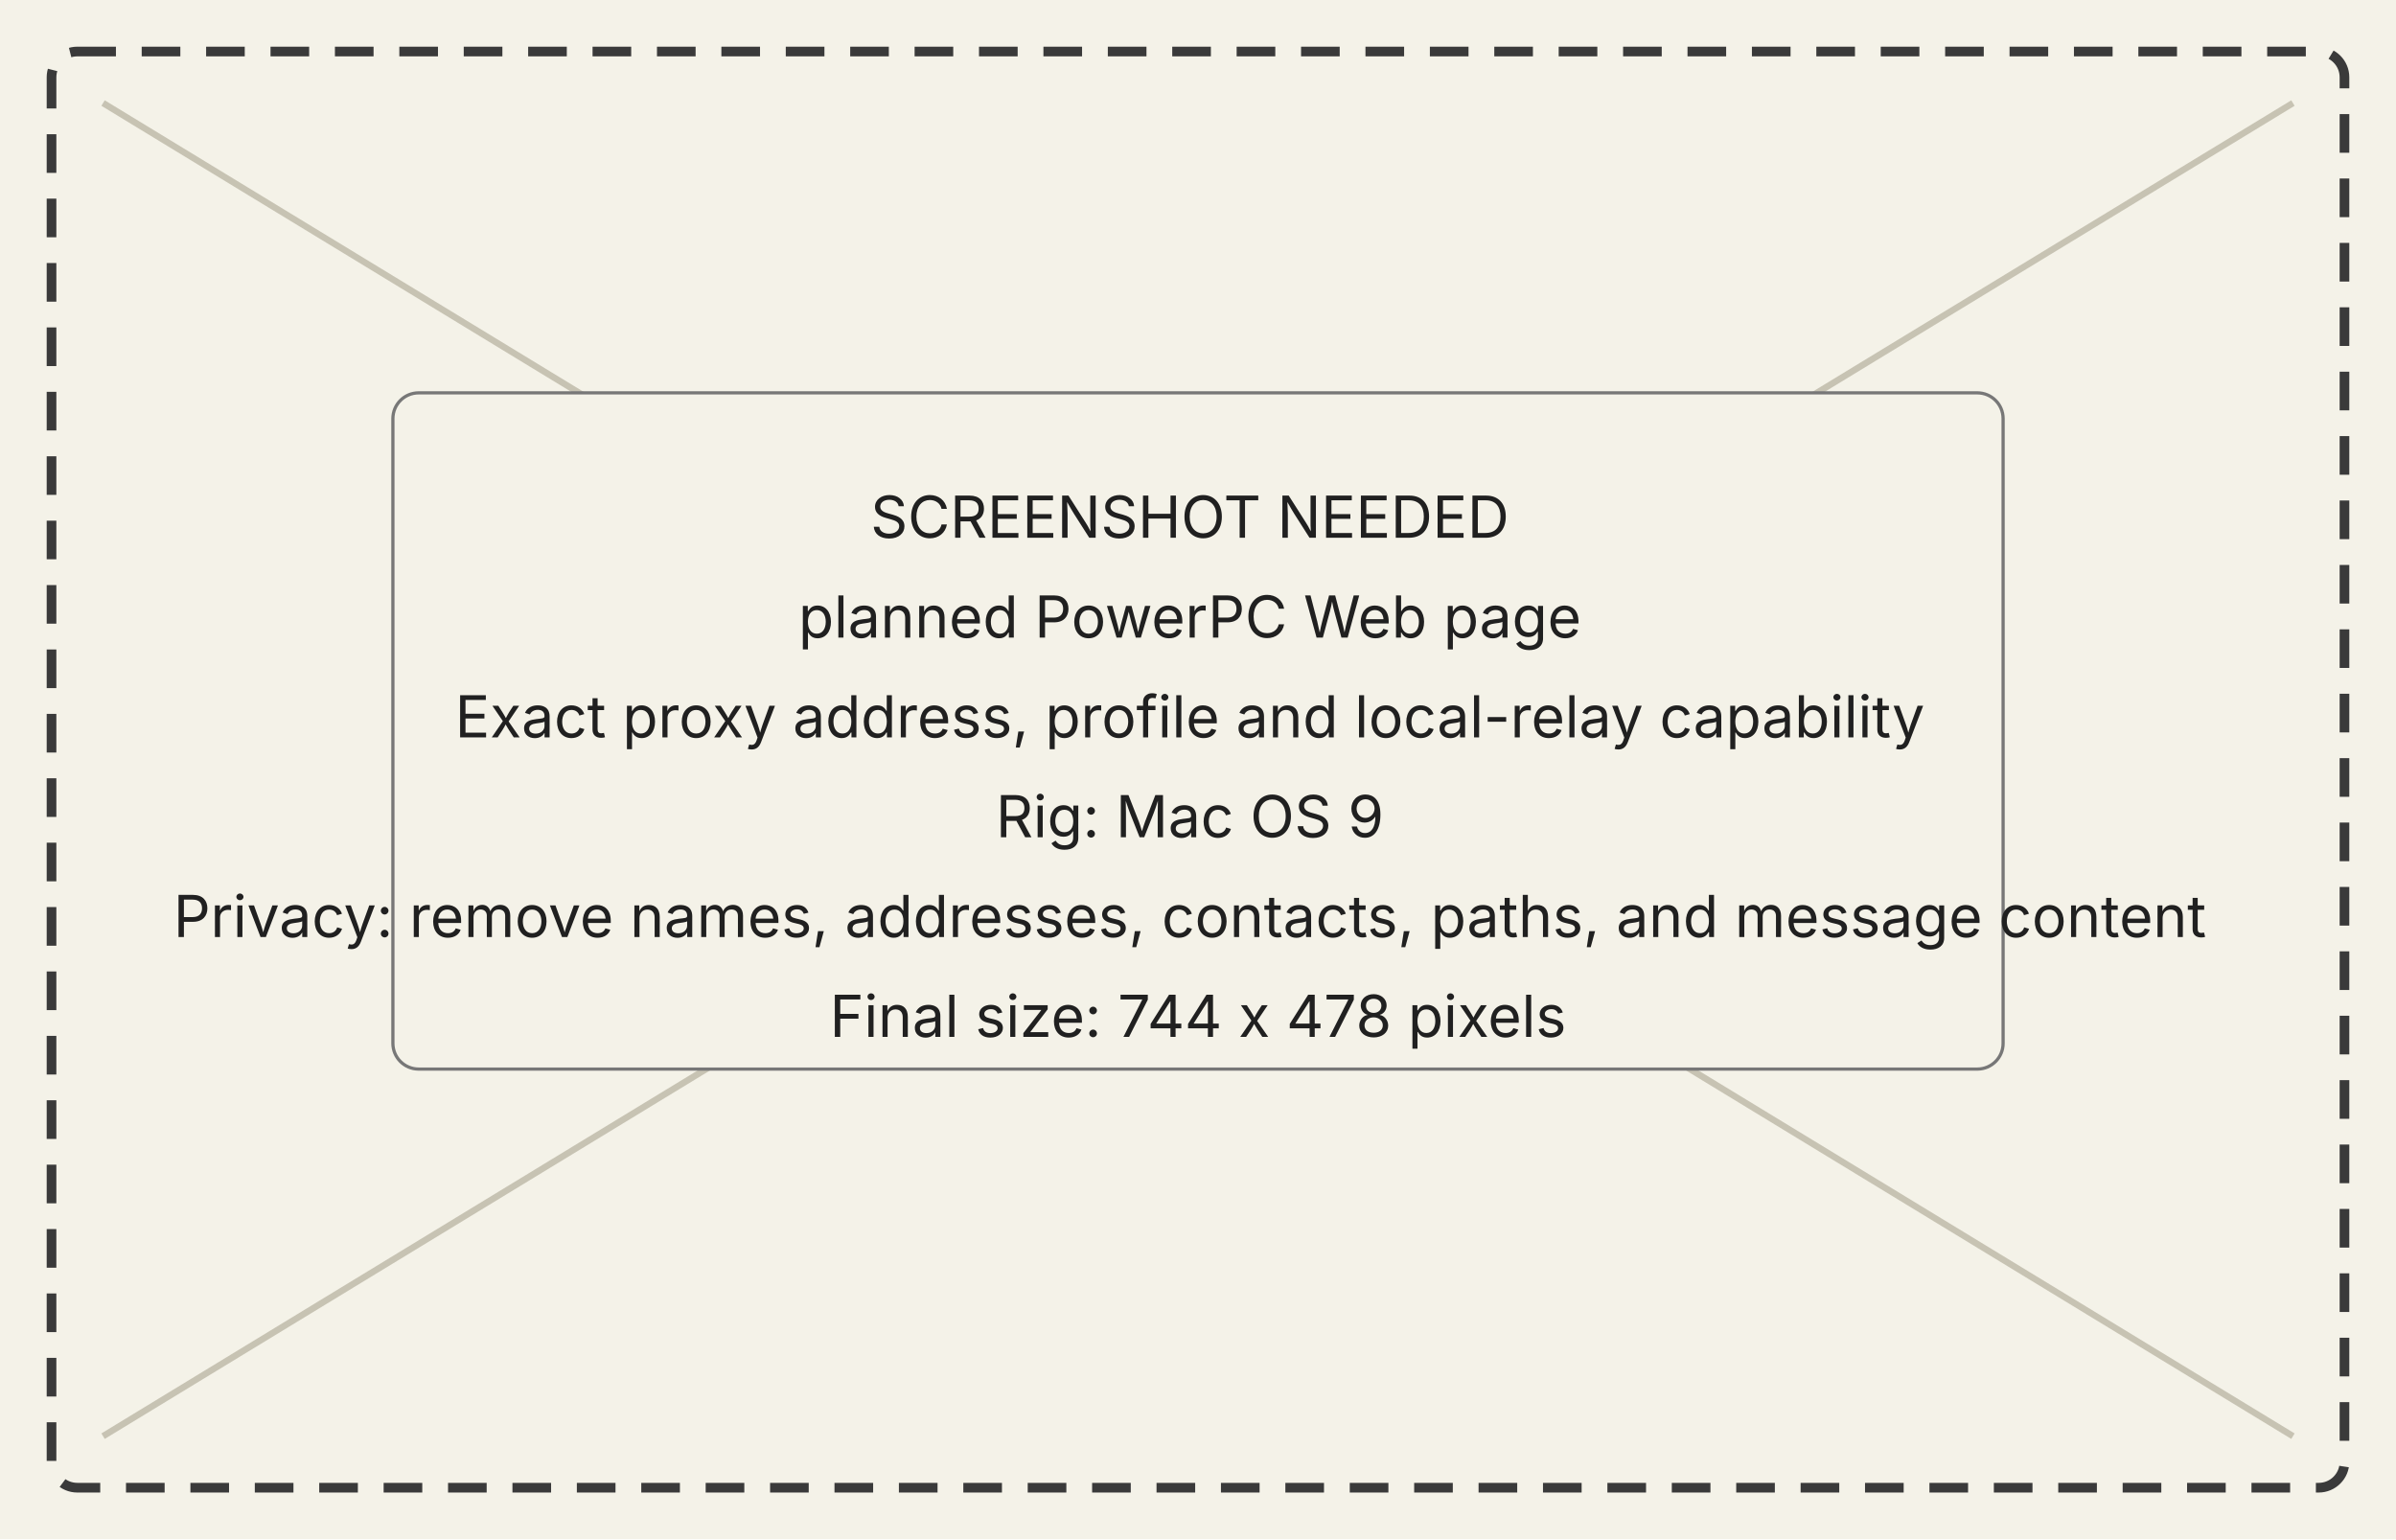
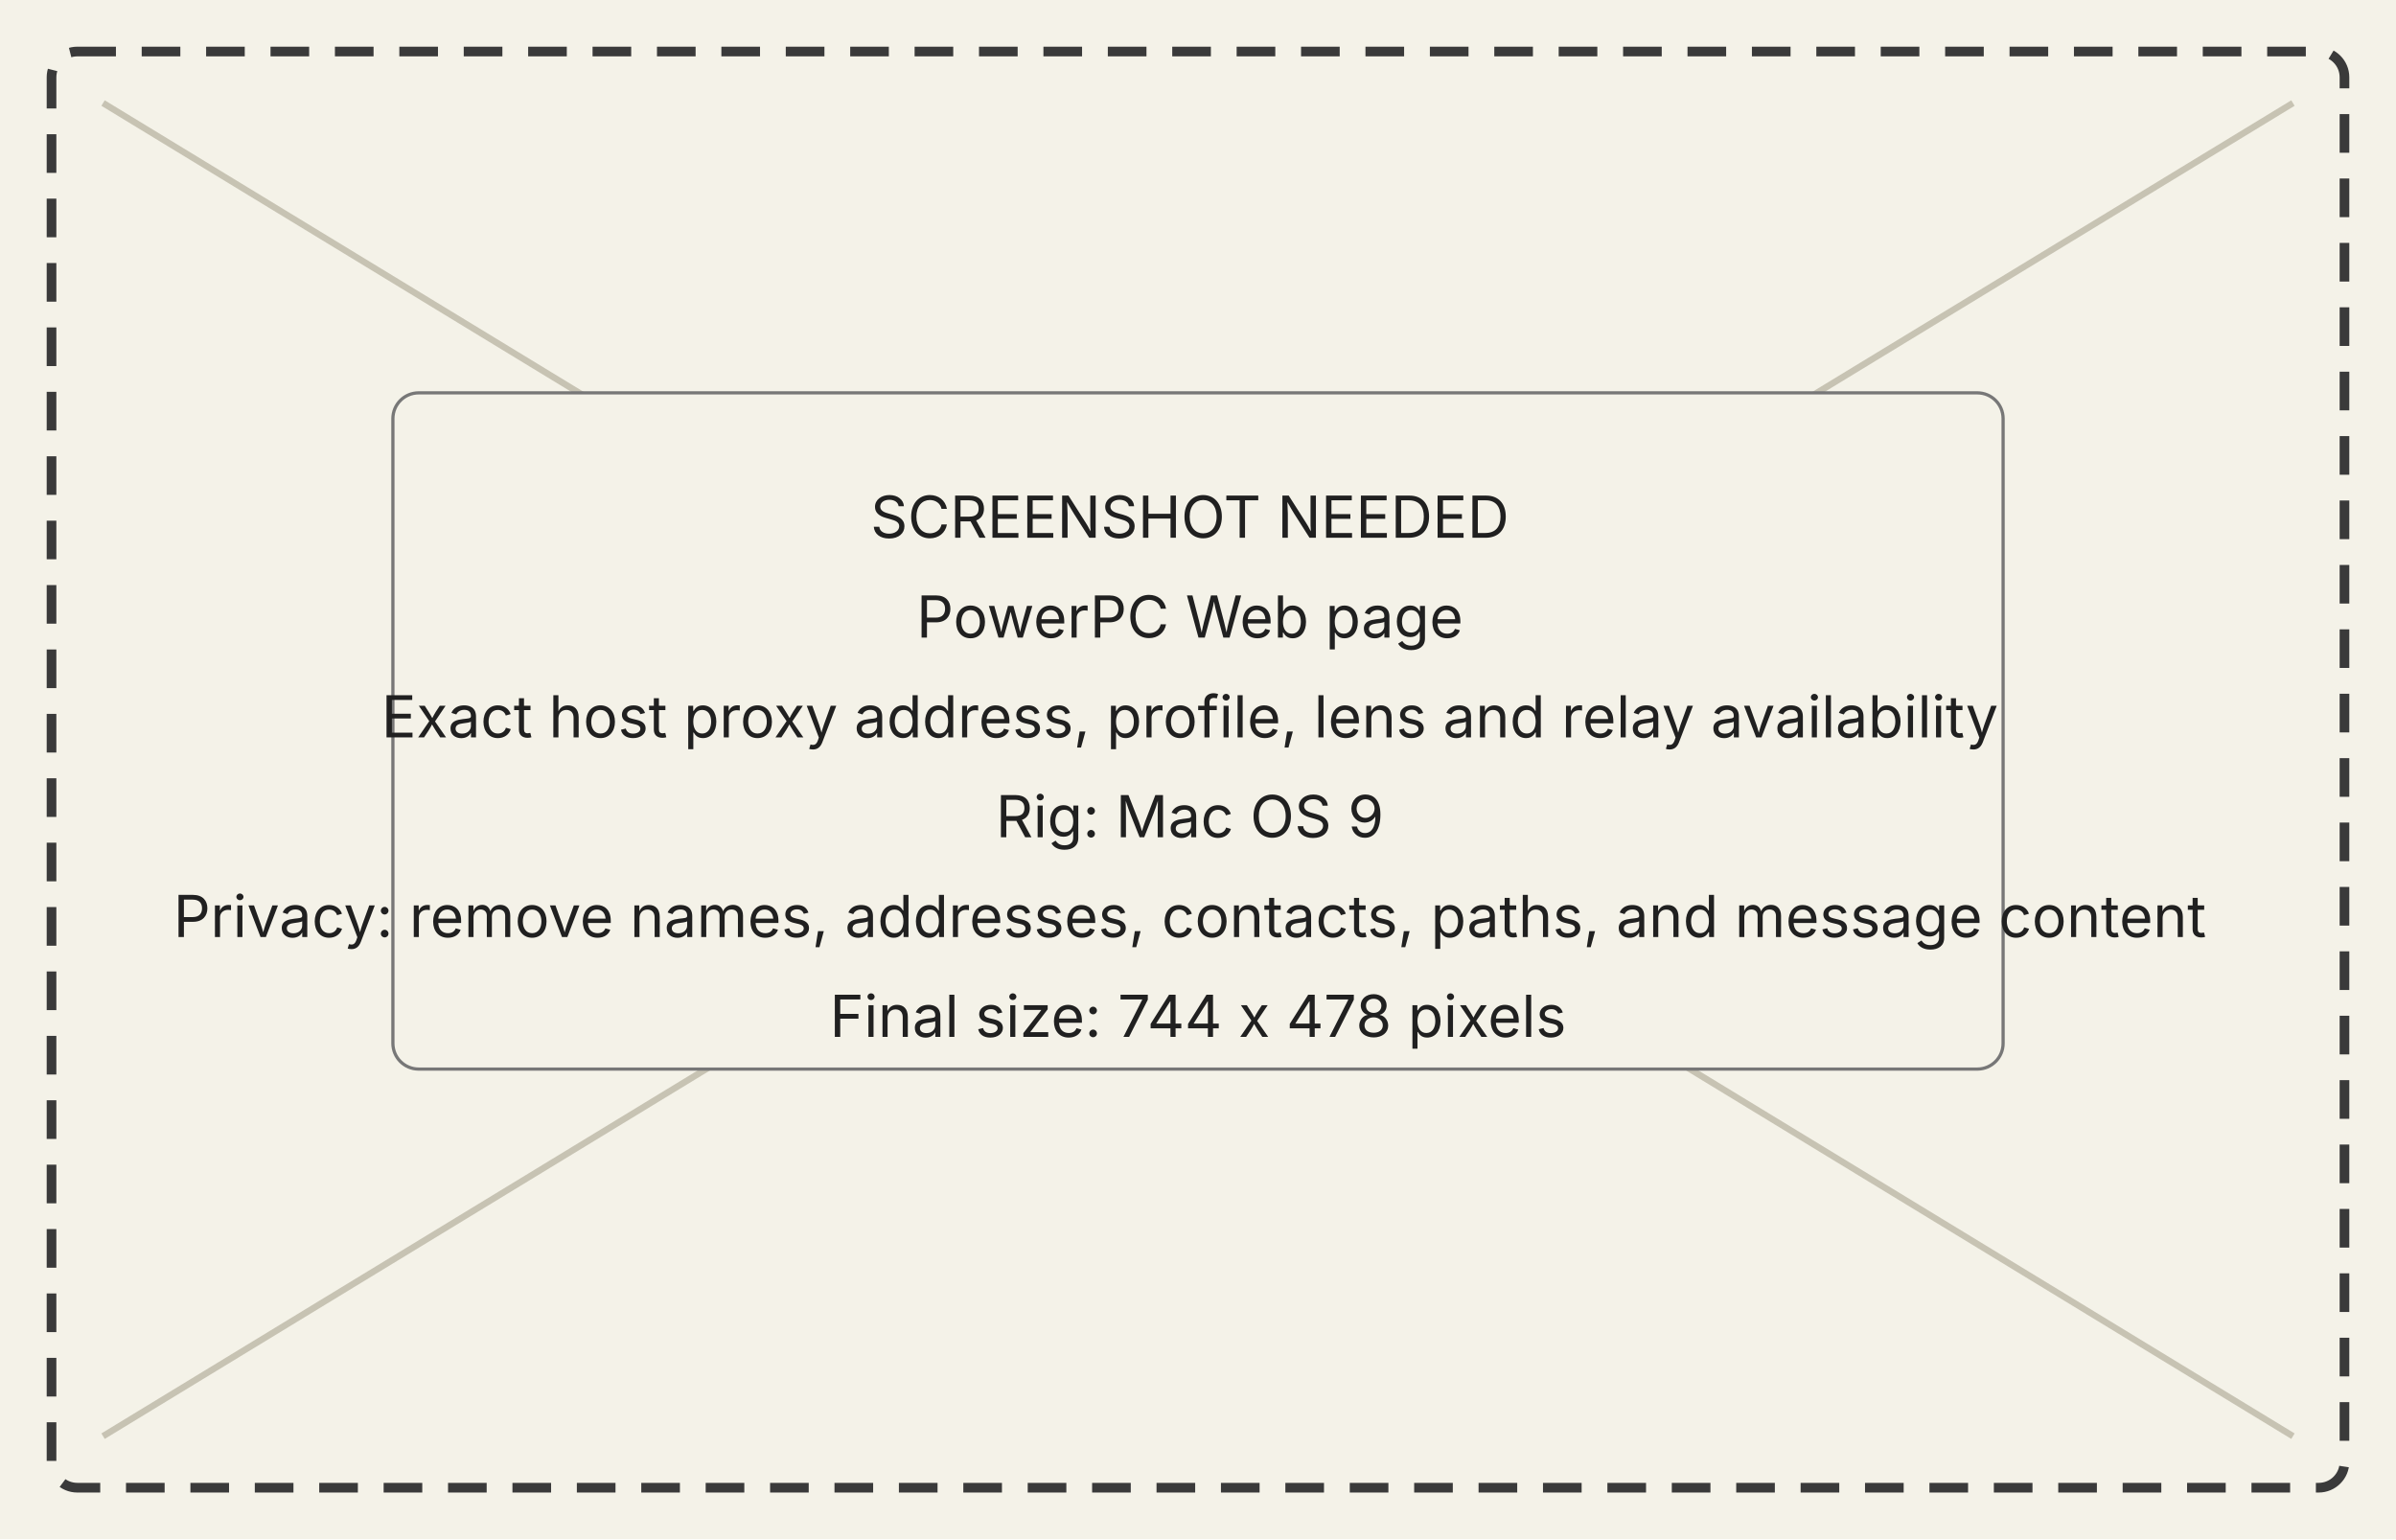
<svg xmlns="http://www.w3.org/2000/svg" width="744" height="478" viewBox="0 0 744 478" role="img" aria-labelledby="title desc">
  <rect width="744" height="478" fill="#f4f2e8" />
  <rect x="16" y="16" width="712" height="446" rx="8" fill="none" stroke="#3a3a3a" stroke-width="3" stroke-dasharray="12 8" />
  <path d="M32 32 L712 446 M712 32 L32 446" stroke="#c7c3b3" stroke-width="2" />
  <rect x="122" y="122" width="500" height="210" rx="8" fill="#f4f2e8" stroke="#777" />
  <text text-anchor="middle" font-family="system-ui, -apple-system, sans-serif" font-size="18" fill="#202020">
    <tspan x="372" y="167">SCREENSHOT NEEDED</tspan>
-     <tspan x="372" y="198">planned PowerPC Web page</tspan>
-     <tspan x="372" y="229">Exact proxy address, profile and local-relay capability</tspan>
+     <tspan x="372" y="198">PowerPC Web page</tspan>
+     <tspan x="372" y="229">Exact host proxy address, profile, lens and relay availability</tspan>
    <tspan x="372" y="260">Rig: Mac OS 9</tspan>
    <tspan x="372" y="291">Privacy: remove names, addresses, contacts, paths, and message content</tspan>
    <tspan x="372" y="322">Final size: 744 x 478 pixels</tspan>
  </text>
</svg>
